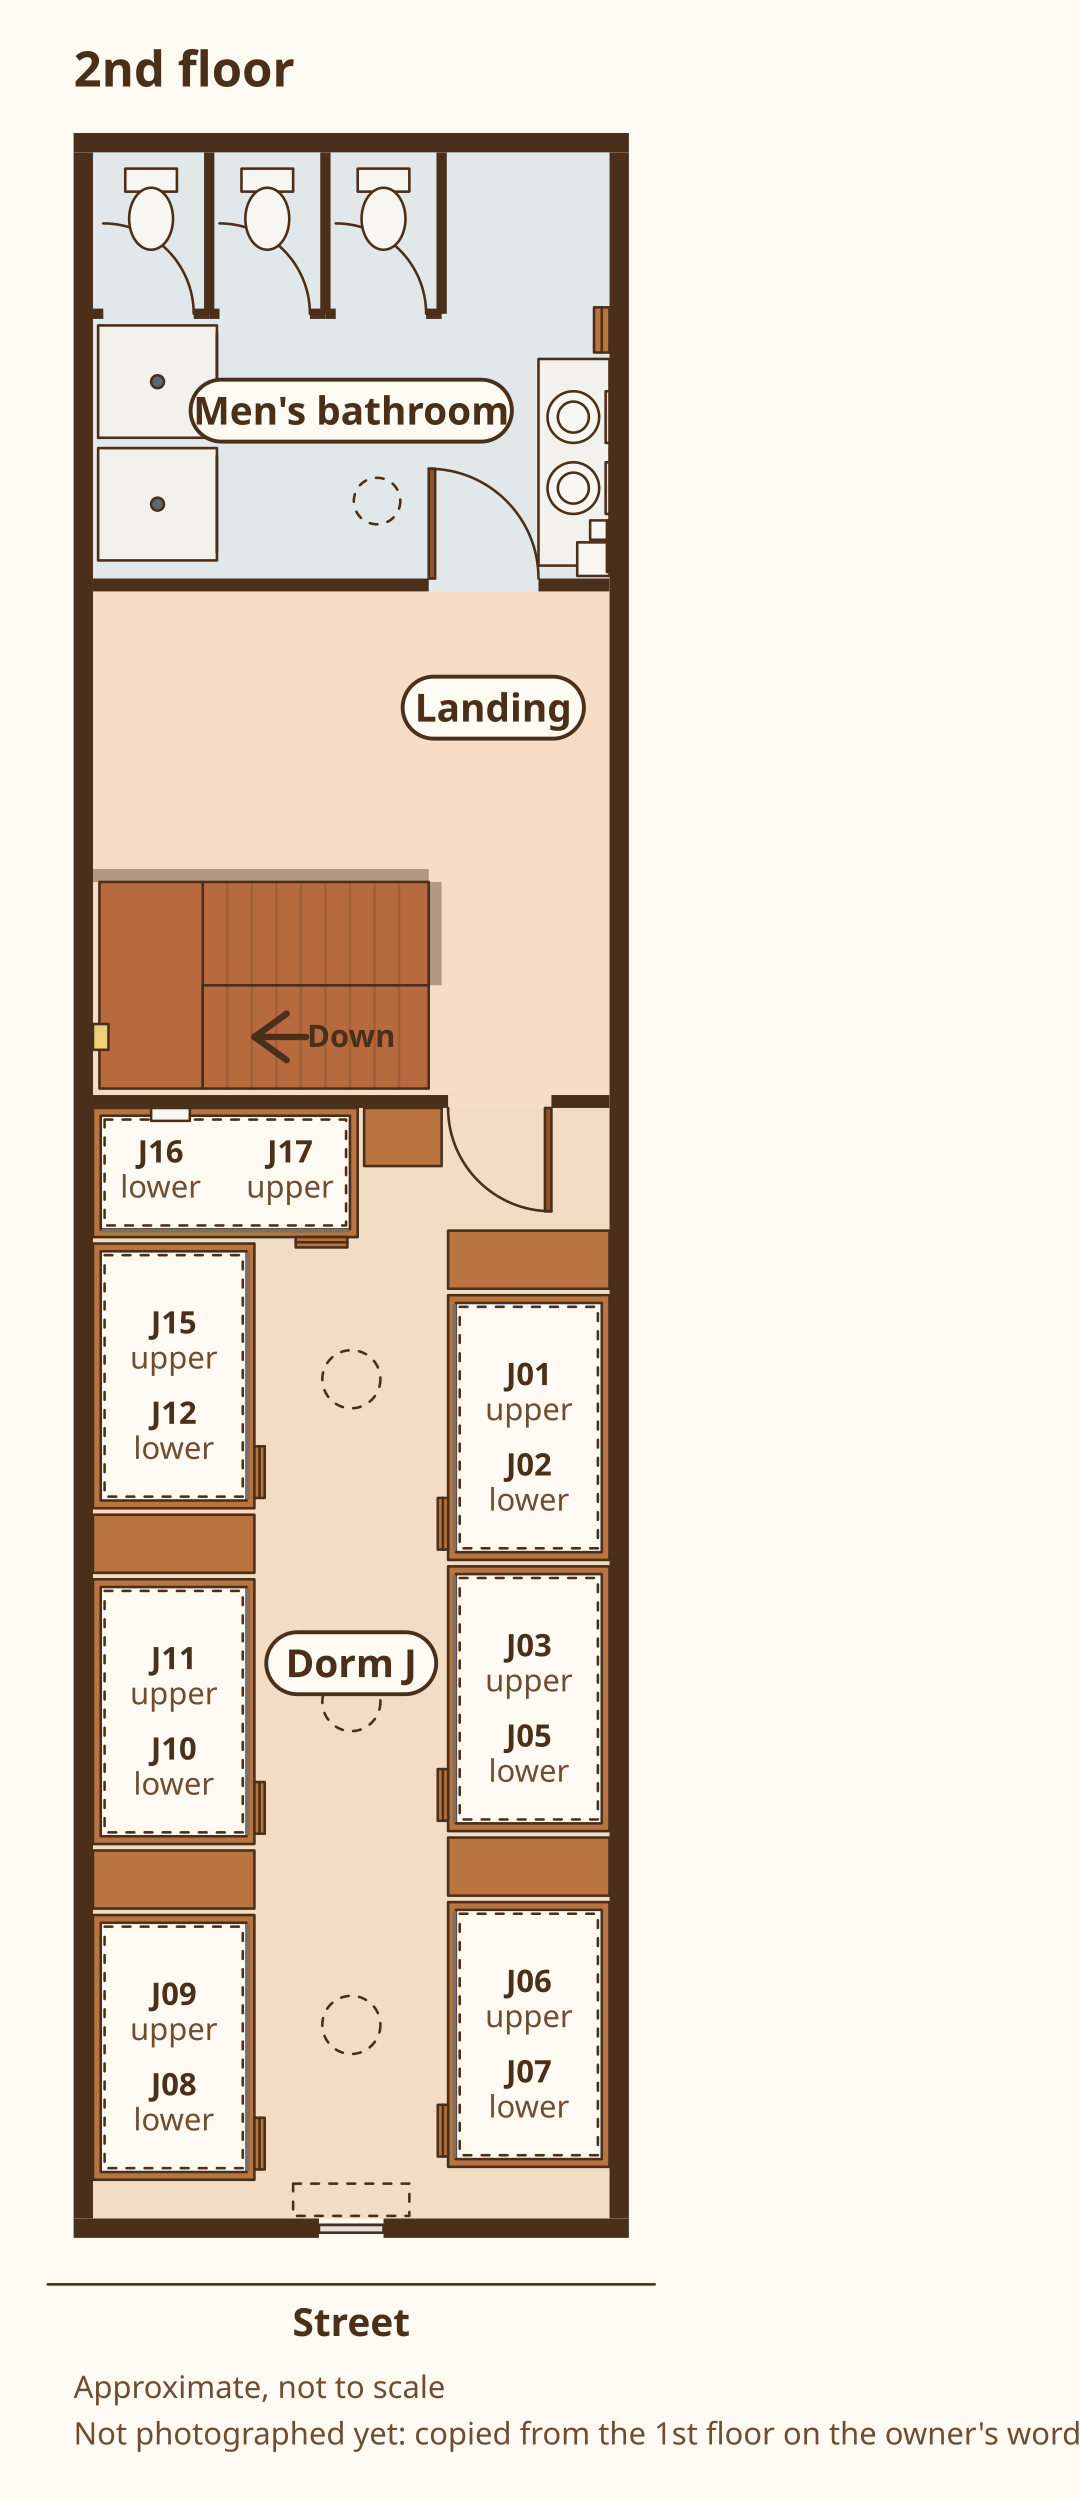
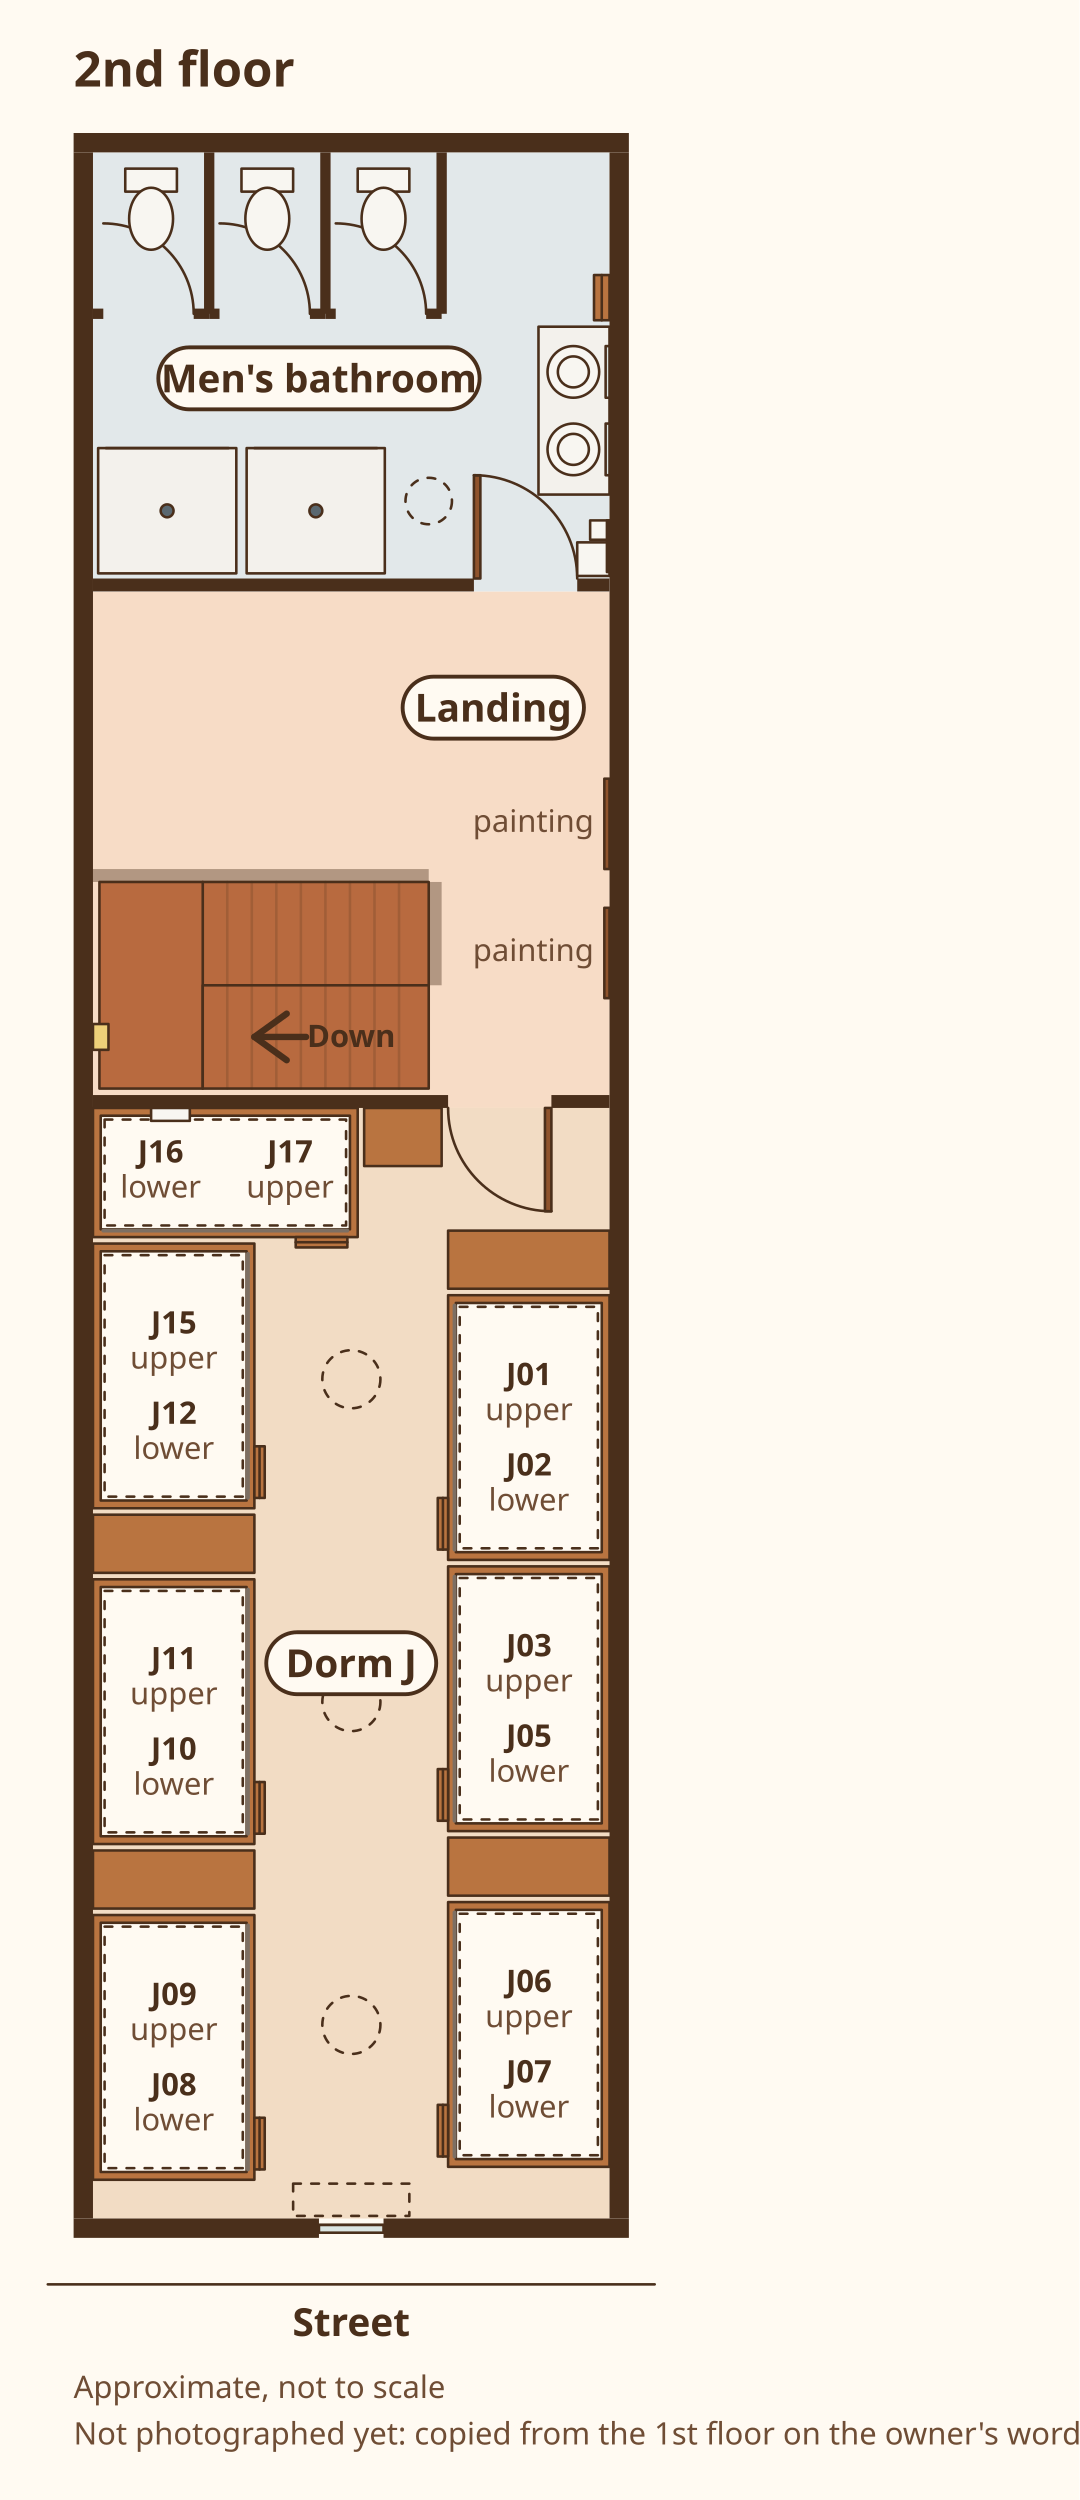
<svg xmlns="http://www.w3.org/2000/svg" class="hj-auto" viewBox="-36 -59 418 968" width="418" height="968" role="img" aria-labelledby="title desc">
  <style>.hj-auto{stroke:#4a2f1b;stroke-width:1;stroke-linecap:round;stroke-linejoin:round}.hj-auto path{vector-effect:non-scaling-stroke}.hj-auto text{stroke:none;font-family:Figtree,"Noto Sans Lao",system-ui,sans-serif}.hj-auto .b{fill:none;stroke-width:2.5}.hj-auto .dl{fill:none;stroke-dasharray:3 4}.hj-auto .h{stroke-width:1}.hj-auto .lb{fill:#fffaf2;stroke-width:1.5}.hj-auto .lc{fill:#6f4d35;font-size:12px}.hj-auto .ls{fill:#4a2f1b;font-size:12px;font-weight:600}.hj-auto .lt{fill:#4a2f1b;font-size:19px;font-weight:600}.hj-auto .lx{fill:#4a2f1b;font-size:15px;font-weight:600}.hj-auto .n{fill:none}.hj-auto .ns{stroke:none}.hj-auto .o{stroke-width:1.5}.hj-auto .tg{fill:none;stroke-opacity:.2}.hj-auto .wf{fill:#4a2f1b;stroke:none}.hj-auto .wl{fill:none;stroke-width:4;stroke-linecap:butt}.hj-auto .wp{fill:#4a2f1b;stroke:none;opacity:.4}.hj-auto .bt0{fill:#f3f1ec}.hj-auto .fs0{fill:#5a6870}.hj-auto .gl0{fill:#dbe5e2}.hj-auto .kcu{stroke:#7d6f63}.hj-auto .la0{fill:#eed079}.hj-auto .pa0{fill:#fffaf2}.hj-auto .t-path{fill:#f7dcc6}.hj-auto .t-sleep{fill:#f2dcc4}.hj-auto .t-wash{fill:#e2e8ea}.hj-auto .tc0{fill:#b86a3f}.hj-auto .wd0{fill:#b97440}.hj-auto .wh0{fill:#f8f6f1}.hj-auto .wk0{fill:#8f532c}@media (prefers-color-scheme:dark){.hj-auto{stroke:#dccdb6}.hj-auto .lb{fill:#2c1e13}.hj-auto .lc{fill:#cbb89c}.hj-auto .ls{fill:#f1e4cf}.hj-auto .lt{fill:#f1e4cf}.hj-auto .lx{fill:#f1e4cf}.hj-auto .wf{fill:#dccdb6}.hj-auto .wp{fill:#dccdb6}.hj-auto .bt0{fill:#57514b}.hj-auto .fs0{fill:#2f3a40}.hj-auto .gl0{fill:#e2b25a}.hj-auto .kcu{stroke:#5d5750}.hj-auto .la0{fill:#f2d98a}.hj-auto .pa0{fill:#3a2b1f}.hj-auto .t-path{fill:#40291b}.hj-auto .t-sleep{fill:#3f2b1d}.hj-auto .t-wash{fill:#36302b}.hj-auto .tc0{fill:#8f5334}.hj-auto .wd0{fill:#7d4526}.hj-auto .wh0{fill:#5f5a54}.hj-auto .wk0{fill:#5e3219}}</style>
  <path class="pa0 ns" d="M-36 -59L382 -59L382 909L-36 909Z" />
  <g id="floor-floor2" data-floor="floor2" data-level="2" data-confirmed="false">
    <g id="area-dorm-j" data-area="dorm-j" data-kind="sleep" data-confirmed="false">
      <path class="t-sleep ns" d="M0 370L200 370L200 800L0 800Z" />
    </g>
    <g id="area-landing-2" data-area="landing-2" data-kind="path" data-confirmed="false">
      <path class="t-path ns" d="M0 170L200 170L200 370L0 370Z" />
    </g>
    <g id="area-bath-men" data-area="bath-men" data-kind="wash" data-confirmed="false">
      <path class="t-wash ns" d="M0 0L200 0L200 170L0 170Z" />
    </g>
    <g data-stairs="down" data-area="landing-1">
      <path class="tc0" d="M42.5 282.5L130 282.5L130 322.5L42.5 322.5Z" />
      <path class="tg" d="M52 322.5L52 282.5M61.5 322.5L61.5 282.5M71 322.5L71 282.5M80.5 322.5L80.5 282.5M90 322.5L90 282.5M99.5 322.5L99.5 282.5M109 322.5L109 282.5M118.5 322.5L118.5 282.5" />
    </g>
    <g data-stairs="down" data-area="landing-1">
      <path class="tc0" d="M2.5 282.5L42.5 282.5L42.5 362.5L2.5 362.5Z" />
    </g>
    <g data-stairs="down" data-area="landing-1">
      <path class="tc0" d="M42.5 322.5L130 322.5L130 362.5L42.5 362.5Z" />
      <path class="tg" d="M52 362.5L52 322.5M61.5 362.5L61.5 322.5M71 362.5L71 322.5M80.5 362.5L80.5 322.5M90 362.5L90 322.5M99.5 362.5L99.5 322.5M109 362.5L109 322.5M118.5 362.5L118.5 322.5" />
      <path class="b n" d="M82.5 342.5L62.5 342.5" />
      <path class="b n" d="M75 351.5L62.5 342.5L75 333.5" />
      <text class="ls" x="100" y="346.4" text-anchor="middle" textLength="28.4" lengthAdjust="spacingAndGlyphs">Down</text>
    </g>
    <g id="fx-window-j-low" data-fixture="window" data-area="dorm-j" data-room="dorm-j">
      <path class="gl0" d="M87.5 802.5L112.5 802.5L112.5 805.5L87.5 805.5Z" />
    </g>
    <g id="fx-window-j-high" data-fixture="window" data-area="dorm-j" data-room="dorm-j">
      <path class="gl0" d="M87.5 802.5L112.5 802.5L112.5 805.5L87.5 805.5Z" />
    </g>
    <g id="fx-pod-J02" data-fixture="pod" data-label="J02" data-area="dorm-j" data-room="dorm-j" data-confirmed="false">
      <path class="wd0" d="M137.5 442.5L200 442.5L200 545L137.5 545Z" />
      <path class="pa0" d="M140.5 445.5L197 445.5L197 542L140.5 542Z" />
      <path class="o n kcu" d="M140 541L140 446.5" />
      <text class="ls" x="168.8" y="512.3" text-anchor="middle" textLength="23.1" lengthAdjust="spacingAndGlyphs">J02</text>
      <text class="lc" x="168.8" y="525.9" text-anchor="middle" textLength="22.8" lengthAdjust="spacingAndGlyphs">lower</text>
    </g>
    <g id="fx-pod-J01" data-fixture="pod" data-label="J01" data-area="dorm-j" data-room="dorm-j" data-confirmed="false">
      <path class="dl" d="M142 447L195.5 447L195.5 540.5L142 540.5Z" />
      <text class="ls" x="168.8" y="477.3" text-anchor="middle" textLength="23.1" lengthAdjust="spacingAndGlyphs">J01</text>
      <text class="lc" x="168.8" y="490.9" text-anchor="middle" textLength="22.7" lengthAdjust="spacingAndGlyphs">upper</text>
    </g>
    <g id="fx-ladder-j-1" data-fixture="ladder" data-area="dorm-j" data-room="dorm-j" data-confirmed="false">
      <path class="wd0" d="M133.5 521L137.5 521L137.5 541L133.5 541Z" />
      <path class="h n" d="M135.5 541L135.5 521" />
    </g>
    <g id="fx-pod-J05" data-fixture="pod" data-label="J05" data-area="dorm-j" data-room="dorm-j" data-confirmed="false">
      <path class="wd0" d="M137.5 547.5L200 547.5L200 650L137.5 650Z" />
      <path class="pa0" d="M140.5 550.5L197 550.5L197 647L140.5 647Z" />
      <path class="o n kcu" d="M140 646L140 551.5" />
      <text class="ls" x="168.8" y="617.3" text-anchor="middle" textLength="23.1" lengthAdjust="spacingAndGlyphs">J05</text>
      <text class="lc" x="168.8" y="630.9" text-anchor="middle" textLength="22.8" lengthAdjust="spacingAndGlyphs">lower</text>
    </g>
    <g id="fx-pod-J03" data-fixture="pod" data-label="J03" data-area="dorm-j" data-room="dorm-j" data-confirmed="false">
      <path class="dl" d="M142 552L195.5 552L195.5 645.5L142 645.5Z" />
      <text class="ls" x="168.8" y="582.3" text-anchor="middle" textLength="23.1" lengthAdjust="spacingAndGlyphs">J03</text>
      <text class="lc" x="168.8" y="595.9" text-anchor="middle" textLength="22.7" lengthAdjust="spacingAndGlyphs">upper</text>
    </g>
    <g id="fx-ladder-j-2" data-fixture="ladder" data-area="dorm-j" data-room="dorm-j" data-confirmed="false">
      <path class="wd0" d="M133.5 626L137.5 626L137.5 646L133.5 646Z" />
      <path class="h n" d="M135.5 646L135.5 626" />
    </g>
    <g id="fx-pod-J07" data-fixture="pod" data-label="J07" data-area="dorm-j" data-room="dorm-j" data-confirmed="false">
      <path class="wd0" d="M137.5 677.5L200 677.5L200 780L137.5 780Z" />
      <path class="pa0" d="M140.5 680.5L197 680.5L197 777L140.5 777Z" />
      <path class="o n kcu" d="M140 776L140 681.5" />
      <text class="ls" x="168.8" y="747.3" text-anchor="middle" textLength="23.1" lengthAdjust="spacingAndGlyphs">J07</text>
      <text class="lc" x="168.8" y="760.9" text-anchor="middle" textLength="22.8" lengthAdjust="spacingAndGlyphs">lower</text>
    </g>
    <g id="fx-pod-J06" data-fixture="pod" data-label="J06" data-area="dorm-j" data-room="dorm-j" data-confirmed="false">
      <path class="dl" d="M142 682L195.5 682L195.5 775.5L142 775.5Z" />
      <text class="ls" x="168.8" y="712.3" text-anchor="middle" textLength="23.1" lengthAdjust="spacingAndGlyphs">J06</text>
      <text class="lc" x="168.8" y="725.9" text-anchor="middle" textLength="22.7" lengthAdjust="spacingAndGlyphs">upper</text>
    </g>
    <g id="fx-ladder-j-3" data-fixture="ladder" data-area="dorm-j" data-room="dorm-j" data-confirmed="false">
      <path class="wd0" d="M133.5 756L137.5 756L137.5 776L133.5 776Z" />
      <path class="h n" d="M135.5 776L135.5 756" />
    </g>
    <g id="fx-pod-J08" data-fixture="pod" data-label="J08" data-area="dorm-j" data-room="dorm-j" data-confirmed="false">
      <path class="wd0" d="M0 682.5L62.5 682.5L62.5 785L0 785Z" />
      <path class="pa0" d="M3 685.5L59.5 685.5L59.5 782L3 782Z" />
      <path class="o n kcu" d="M60 781L60 686.5" />
      <text class="ls" x="31.3" y="752.3" text-anchor="middle" textLength="23.1" lengthAdjust="spacingAndGlyphs">J08</text>
      <text class="lc" x="31.3" y="765.9" text-anchor="middle" textLength="22.8" lengthAdjust="spacingAndGlyphs">lower</text>
    </g>
    <g id="fx-pod-J09" data-fixture="pod" data-label="J09" data-area="dorm-j" data-room="dorm-j" data-confirmed="false">
      <path class="dl" d="M4.5 687L58 687L58 780.5L4.5 780.5Z" />
      <text class="ls" x="31.3" y="717.3" text-anchor="middle" textLength="23.1" lengthAdjust="spacingAndGlyphs">J09</text>
      <text class="lc" x="31.3" y="730.9" text-anchor="middle" textLength="22.7" lengthAdjust="spacingAndGlyphs">upper</text>
    </g>
    <g id="fx-ladder-j-4" data-fixture="ladder" data-area="dorm-j" data-room="dorm-j" data-confirmed="false">
      <path class="wd0" d="M62.5 761L66.5 761L66.5 781L62.5 781Z" />
      <path class="h n" d="M64.5 781L64.5 761" />
    </g>
    <g id="fx-pod-J10" data-fixture="pod" data-label="J10" data-area="dorm-j" data-room="dorm-j" data-confirmed="false">
      <path class="wd0" d="M0 552.5L62.5 552.5L62.5 655L0 655Z" />
      <path class="pa0" d="M3 555.5L59.5 555.5L59.5 652L3 652Z" />
      <path class="o n kcu" d="M60 651L60 556.5" />
      <text class="ls" x="31.3" y="622.3" text-anchor="middle" textLength="23.1" lengthAdjust="spacingAndGlyphs">J10</text>
      <text class="lc" x="31.3" y="635.9" text-anchor="middle" textLength="22.8" lengthAdjust="spacingAndGlyphs">lower</text>
    </g>
    <g id="fx-pod-J11" data-fixture="pod" data-label="J11" data-area="dorm-j" data-room="dorm-j" data-confirmed="false">
      <path class="dl" d="M4.5 557L58 557L58 650.5L4.5 650.5Z" />
      <text class="ls" x="31.3" y="587.3" text-anchor="middle" textLength="23.1" lengthAdjust="spacingAndGlyphs">J11</text>
      <text class="lc" x="31.3" y="600.9" text-anchor="middle" textLength="22.7" lengthAdjust="spacingAndGlyphs">upper</text>
    </g>
    <g id="fx-ladder-j-5" data-fixture="ladder" data-area="dorm-j" data-room="dorm-j" data-confirmed="false">
      <path class="wd0" d="M62.5 631L66.5 631L66.5 651L62.5 651Z" />
      <path class="h n" d="M64.5 651L64.5 631" />
    </g>
    <g id="fx-pod-J12" data-fixture="pod" data-label="J12" data-area="dorm-j" data-room="dorm-j" data-confirmed="false">
      <path class="wd0" d="M0 422.5L62.5 422.5L62.5 525L0 525Z" />
      <path class="pa0" d="M3 425.5L59.5 425.5L59.5 522L3 522Z" />
      <path class="o n kcu" d="M60 521L60 426.5" />
      <text class="ls" x="31.3" y="492.3" text-anchor="middle" textLength="23.1" lengthAdjust="spacingAndGlyphs">J12</text>
      <text class="lc" x="31.3" y="505.9" text-anchor="middle" textLength="22.8" lengthAdjust="spacingAndGlyphs">lower</text>
    </g>
    <g id="fx-pod-J15" data-fixture="pod" data-label="J15" data-area="dorm-j" data-room="dorm-j" data-confirmed="false">
      <path class="dl" d="M4.5 427L58 427L58 520.5L4.5 520.5Z" />
      <text class="ls" x="31.3" y="457.3" text-anchor="middle" textLength="23.1" lengthAdjust="spacingAndGlyphs">J15</text>
      <text class="lc" x="31.3" y="470.9" text-anchor="middle" textLength="22.7" lengthAdjust="spacingAndGlyphs">upper</text>
    </g>
    <g id="fx-ladder-j-6" data-fixture="ladder" data-area="dorm-j" data-room="dorm-j" data-confirmed="false">
      <path class="wd0" d="M62.5 501L66.5 501L66.5 521L62.5 521Z" />
      <path class="h n" d="M64.5 521L64.5 501" />
    </g>
    <g id="fx-pod-J16" data-fixture="pod" data-label="J16" data-area="dorm-j" data-room="dorm-j" data-confirmed="false">
      <path class="wd0" d="M0 370L102.5 370L102.5 420L0 420Z" />
      <path class="pa0" d="M3 373L99.5 373L99.5 417L3 417Z" />
      <path class="o n kcu" d="M4 417.5L98.5 417.5" />
      <text class="ls" x="26.2" y="391.1" text-anchor="middle" textLength="23.1" lengthAdjust="spacingAndGlyphs">J16</text>
      <text class="lc" x="26.2" y="404.7" text-anchor="middle" textLength="22.8" lengthAdjust="spacingAndGlyphs">lower</text>
    </g>
    <g id="fx-pod-J17" data-fixture="pod" data-label="J17" data-area="dorm-j" data-room="dorm-j" data-confirmed="false">
      <path class="dl" d="M4.5 374.5L98 374.5L98 415.5L4.5 415.5Z" />
      <text class="ls" x="76.3" y="391.1" text-anchor="middle" textLength="23.1" lengthAdjust="spacingAndGlyphs">J17</text>
      <text class="lc" x="76.3" y="404.7" text-anchor="middle" textLength="22.7" lengthAdjust="spacingAndGlyphs">upper</text>
    </g>
    <g id="fx-ladder-j-7" data-fixture="ladder" data-area="dorm-j" data-room="dorm-j" data-confirmed="false">
      <path class="wd0" d="M78.5 420L98.5 420L98.5 424L78.5 424Z" />
      <path class="h n" d="M78.5 422L98.5 422" />
    </g>
    <g id="fx-locker-J01" data-fixture="locker" data-label="J01" data-area="dorm-j" data-room="dorm-j" data-confirmed="false">
      <path class="wd0" d="M137.5 417.5L200 417.5L200 440L137.5 440Z" />
    </g>
    <g id="fx-locker-J05" data-fixture="locker" data-label="J05" data-area="dorm-j" data-room="dorm-j" data-confirmed="false">
      <path class="wd0" d="M137.5 652.5L200 652.5L200 675L137.5 675Z" />
    </g>
    <g id="fx-locker-J08" data-fixture="locker" data-label="J08" data-area="dorm-j" data-room="dorm-j" data-confirmed="false">
      <path class="wd0" d="M0 657.5L62.5 657.5L62.5 680L0 680Z" />
    </g>
    <g id="fx-locker-J11" data-fixture="locker" data-label="J11" data-area="dorm-j" data-room="dorm-j" data-confirmed="false">
      <path class="wd0" d="M0 527.5L62.5 527.5L62.5 550L0 550Z" />
    </g>
    <g id="fx-locker-J15" data-fixture="locker" data-label="J15" data-area="dorm-j" data-room="dorm-j" data-confirmed="false">
      <path class="wd0" d="M105 370L135 370L135 392.5L105 392.5Z" />
    </g>
    <g id="fx-door-dorm-j" data-fixture="door-leaf" data-label="J" data-area="dorm-j" data-room="dorm-j" data-confirmed="false">
      <path class="wk0" d="M175 370L177.5 370L177.5 410L175 410Z" />
      <path class="h n" d="M177.5 410C155.4 410 137.5 392.1 137.5 370" />
    </g>
    <g id="fx-door-bath-men" data-fixture="door-leaf" data-label="Men" data-area="bath-men" data-room="bath-men" data-confirmed="false">
-       <path class="wk0" d="M130 122.5L132.5 122.5L132.5 165L130 165Z" />
-       <path class="h n" d="M130 122.5C153.5 122.5 172.5 141.5 172.5 165" />
+       <path class="wk0" d="M147.5 125L150 125L150 165L147.5 165Z" />
+       <path class="h n" d="M147.5 125C169.6 125 187.5 142.9 187.5 165" />
    </g>
    <g id="fx-vanity-men" data-fixture="vanity" data-area="bath-men" data-room="bath-men" data-confirmed="false">
-       <path class="bt0" d="M172.5 80L200 80L200 160L172.5 160Z" />
+       <path class="bt0" d="M172.5 67.5L200 67.5L200 132.5L172.5 132.5Z" />
    </g>
    <g id="fx-basin-men-1" data-fixture="basin" data-area="bath-men" data-room="bath-men" data-confirmed="false">
-       <path class="wh0" d="M196 130C196 135.5 191.5 140 186 140C180.5 140 176 135.5 176 130C176 124.5 180.5 120 186 120C191.5 120 196 124.5 196 130Z" />
-       <path class="h n" d="M192 130C192 133.3 189.3 136 186 136C182.7 136 180 133.3 180 130C180 126.7 182.7 124 186 124C189.3 124 192 126.7 192 130Z" />
+       <path class="wh0" d="M196 115C196 120.5 191.5 125 186 125C180.5 125 176 120.5 176 115C176 109.5 180.5 105 186 105C191.5 105 196 109.5 196 115Z" />
+       <path class="h n" d="M192 115C192 118.3 189.3 121 186 121C182.7 121 180 118.3 180 115C180 111.7 182.7 109 186 109C189.3 109 192 111.7 192 115Z" />
    </g>
    <g id="fx-basin-men-2" data-fixture="basin" data-area="bath-men" data-room="bath-men" data-confirmed="false">
-       <path class="wh0" d="M196 102.5C196 108 191.5 112.5 186 112.5C180.5 112.5 176 108 176 102.5C176 97 180.5 92.5 186 92.5C191.5 92.5 196 97 196 102.5Z" />
-       <path class="h n" d="M192 102.5C192 105.8 189.3 108.5 186 108.5C182.7 108.5 180 105.8 180 102.5C180 99.2 182.7 96.5 186 96.5C189.3 96.5 192 99.2 192 102.5Z" />
+       <path class="wh0" d="M196 85C196 90.5 191.5 95 186 95C180.5 95 176 90.5 176 85C176 79.5 180.5 75 186 75C191.5 75 196 79.5 196 85Z" />
+       <path class="h n" d="M192 85C192 88.3 189.3 91 186 91C182.7 91 180 88.3 180 85C180 81.7 182.7 79 186 79C189.3 79 192 81.7 192 85Z" />
    </g>
    <g id="fx-ladder-hatch-men" data-fixture="ladder-wall" data-area="bath-men" data-room="bath-men" data-confirmed="false">
-       <path class="wd0" d="M194 60L200 60L200 77.5L194 77.5Z" />
-       <path class="h n" d="M197 77.5L197 60" />
+       <path class="wd0" d="M194 47.5L200 47.5L200 65L194 65Z" />
+       <path class="h n" d="M197 65L197 47.5" />
    </g>
    <g id="fx-stall-men-1" data-fixture="toilet-stall" data-area="bath-men" data-room="bath-men" data-confirmed="false">
      <path class="wl" d="M45 62.5L45 0" />
      <path class="wl" d="M0 62.5L4 62.5" />
      <path class="wl" d="M39 62.5L45 62.5" />
      <path class="h n" d="M39 62.5C39 43.2 23.3 27.5 4 27.5" />
    </g>
    <g id="fx-toilet-men-1" data-fixture="toilet" data-area="bath-men" data-room="bath-men" data-confirmed="false">
      <path class="wh0" d="M12.5 6.3L32.5 6.3L32.5 15.2L12.5 15.2Z" />
      <path class="wh0" d="M31 25.7C31 19.1 27.2 13.7 22.5 13.7C17.8 13.7 14 19.1 14 25.7C14 32.4 17.8 37.7 22.5 37.7C27.2 37.7 31 32.4 31 25.7Z" />
    </g>
    <g id="fx-stall-men-2" data-fixture="toilet-stall" data-area="bath-men" data-room="bath-men" data-confirmed="false">
      <path class="wl" d="M90 62.5L90 0" />
      <path class="wl" d="M45 62.5L49 62.5" />
      <path class="wl" d="M84 62.5L90 62.5" />
      <path class="h n" d="M84 62.5C84 43.2 68.3 27.5 49 27.5" />
    </g>
    <g id="fx-toilet-men-2" data-fixture="toilet" data-area="bath-men" data-room="bath-men" data-confirmed="false">
      <path class="wh0" d="M57.5 6.3L77.5 6.3L77.5 15.2L57.5 15.2Z" />
      <path class="wh0" d="M76 25.7C76 19.1 72.2 13.7 67.5 13.7C62.8 13.7 59 19.1 59 25.7C59 32.4 62.8 37.7 67.5 37.7C72.2 37.7 76 32.4 76 25.7Z" />
    </g>
    <g id="fx-stall-men-3" data-fixture="toilet-stall" data-area="bath-men" data-room="bath-men" data-confirmed="false">
      <path class="wl" d="M135 62.5L135 0" />
      <path class="wl" d="M90 62.5L94 62.5" />
      <path class="wl" d="M129 62.5L135 62.5" />
      <path class="h n" d="M129 62.5C129 43.2 113.3 27.5 94 27.5" />
    </g>
    <g id="fx-toilet-men-3" data-fixture="toilet" data-area="bath-men" data-room="bath-men" data-confirmed="false">
      <path class="wh0" d="M102.5 6.3L122.5 6.3L122.5 15.2L102.5 15.2Z" />
      <path class="wh0" d="M121 25.7C121 19.1 117.2 13.7 112.5 13.7C107.8 13.7 104 19.1 104 25.7C104 32.4 107.8 37.7 112.5 37.7C117.2 37.7 121 32.4 121 25.7Z" />
    </g>
    <g id="fx-shower-men-1" data-fixture="shower" data-area="bath-men" data-room="bath-men" data-confirmed="false">
-       <path class="bt0" d="M2 114.5L48 114.5L48 158L2 158Z" />
-       <path class="fs0" d="M27.5 136.2C27.5 137.6 26.4 138.7 25 138.7C23.6 138.7 22.5 137.6 22.5 136.2C22.5 134.9 23.6 133.7 25 133.7C26.4 133.7 27.5 134.9 27.5 136.2Z" />
-       <path class="h n" d="M48 155L48 117.5" />
+       <path class="bt0" d="M2 114.5L55.5 114.5L55.5 163L2 163Z" />
+       <path class="fs0" d="M31.2 138.8C31.2 140.1 30.1 141.3 28.7 141.3C27.4 141.3 26.2 140.1 26.2 138.8C26.2 137.4 27.4 136.3 28.7 136.3C30.1 136.3 31.2 137.4 31.2 138.8Z" />
+       <path class="h n" d="M5 114.5L52.5 114.5" />
    </g>
    <g id="fx-shower-men-2" data-fixture="shower" data-area="bath-men" data-room="bath-men" data-confirmed="false">
-       <path class="bt0" d="M2 67L48 67L48 110.5L2 110.5Z" />
-       <path class="fs0" d="M27.5 88.8C27.5 90.1 26.4 91.3 25 91.3C23.6 91.3 22.5 90.1 22.5 88.8C22.5 87.4 23.6 86.3 25 86.3C26.4 86.3 27.5 87.4 27.5 88.8Z" />
-       <path class="h n" d="M48 107.5L48 70" />
+       <path class="bt0" d="M59.5 114.5L113 114.5L113 163L59.5 163Z" />
+       <path class="fs0" d="M88.8 138.8C88.8 140.1 87.6 141.3 86.3 141.3C84.9 141.3 83.8 140.1 83.8 138.8C83.8 137.4 84.9 136.3 86.3 136.3C87.6 136.3 88.8 137.4 88.8 138.8Z" />
+       <path class="h n" d="M62.5 114.5L110 114.5" />
    </g>
    <g id="fx-ac-j" data-fixture="ac-indoor" data-area="dorm-j" data-room="dorm-j" data-confirmed="false">
      <path class="dl" d="M77.5 786.5L122.5 786.5L122.5 799L77.5 799Z" />
    </g>
    <g id="fx-fan-j-1" data-fixture="fan-ceiling" data-area="dorm-j" data-room="dorm-j" data-confirmed="false">
      <path class="dl" d="M111.3 725C111.3 731.2 106.2 736.3 100 736.3C93.8 736.3 88.8 731.2 88.8 725C88.8 718.8 93.8 713.8 100 713.8C106.2 713.8 111.3 718.8 111.3 725Z" />
    </g>
    <g id="fx-fan-j-2" data-fixture="fan-ceiling" data-area="dorm-j" data-room="dorm-j" data-confirmed="false">
      <path class="dl" d="M111.3 600C111.3 606.2 106.2 611.3 100 611.3C93.8 611.3 88.8 606.2 88.8 600C88.8 593.8 93.8 588.8 100 588.8C106.2 588.8 111.3 593.8 111.3 600Z" />
    </g>
    <g id="fx-fan-j-3" data-fixture="fan-ceiling" data-area="dorm-j" data-room="dorm-j" data-confirmed="false">
      <path class="dl" d="M111.3 475C111.3 481.2 106.2 486.3 100 486.3C93.8 486.3 88.8 481.2 88.8 475C88.8 468.8 93.8 463.8 100 463.8C106.2 463.8 111.3 468.8 111.3 475Z" />
    </g>
    <g id="fx-fan-exhaust-j" data-fixture="fan-exhaust" data-area="dorm-j" data-room="dorm-j" data-confirmed="false">
      <path class="wh0" d="M22.5 370L37.5 370L37.5 375L22.5 375Z" />
    </g>
+     <g id="fx-painting-2-1" data-fixture="picture-frame" data-area="landing-2" data-room="landing-2" data-confirmed="false">
+       <path class="wk0" d="M198 292.5L200 292.5L200 327.5L198 327.5Z" />
+       <text class="lc" x="170.5" y="313.1" text-anchor="middle" textLength="32" lengthAdjust="spacingAndGlyphs">painting</text>
+     </g>
+     <g id="fx-painting-2-2" data-fixture="picture-frame" data-area="landing-2" data-room="landing-2" data-confirmed="false">
+       <path class="wk0" d="M198 242.5L200 242.5L200 277.5L198 277.5Z" />
+       <text class="lc" x="170.5" y="263.1" text-anchor="middle" textLength="32" lengthAdjust="spacingAndGlyphs">painting</text>
+     </g>
    <g id="fx-wall-lamp-2" data-fixture="wall-lamp" data-area="landing-2" data-room="landing-2" data-confirmed="false">
      <path class="la0" d="M0 337.5L6 337.5L6 347.5L0 347.5Z" />
    </g>
    <g id="fx-mirror-men-1" data-fixture="mirror" data-area="bath-men" data-room="bath-men" data-confirmed="false">
-       <path class="gl0" d="M198.5 120L200 120L200 140L198.5 140Z" />
+       <path class="gl0" d="M198.5 105L200 105L200 125L198.5 125Z" />
    </g>
    <g id="fx-mirror-men-2" data-fixture="mirror" data-area="bath-men" data-room="bath-men" data-confirmed="false">
-       <path class="gl0" d="M198.5 92.5L200 92.5L200 112.5L198.5 112.5Z" />
+       <path class="gl0" d="M198.5 75L200 75L200 95L198.5 95Z" />
    </g>
    <g id="fx-hand-dryer-men" data-fixture="hand-dryer" data-area="bath-men" data-room="bath-men" data-confirmed="false">
      <path class="wh0" d="M187.5 151L200 151L200 164L187.5 164Z" />
    </g>
    <g id="fx-hair-dryer-men" data-fixture="hair-dryer" data-area="bath-men" data-room="bath-men" data-confirmed="false">
      <path class="wh0" d="M192.5 142.5L200 142.5L200 150L192.5 150Z" />
    </g>
    <g id="fx-sign-rules-men" data-fixture="sign-plate" data-label="Bathroom rules" data-area="bath-men" data-room="bath-men" data-confirmed="false">
      <path class="wh0" d="M199 142.5L200 142.5L200 162.5L199 162.5Z" />
    </g>
    <g id="fx-fan-men" data-fixture="fan" data-area="bath-men" data-room="bath-men" data-confirmed="false">
-       <path class="dl" d="M119 135C119 140 115 144 110 144C105 144 101 140 101 135C101 130 105 126 110 126C115 126 119 130 119 135Z" />
+       <path class="dl" d="M139 135C139 140 135 144 130 144C125 144 121 140 121 135C121 130 125 126 130 126C135 126 139 130 139 135Z" />
    </g>
    <g data-walls="">
      <path class="wf" d="M-7.5 800L87.5 800L87.5 807.5L-7.5 807.5Z" />
      <path class="wf" d="M112.5 800L207.5 800L207.5 807.5L112.5 807.5Z" />
      <path class="wf" d="M-7.5 0L0 0L0 800L-7.5 800Z" />
      <path class="wf" d="M200 0L207.5 0L207.5 800L200 800Z" />
      <path class="wf" d="M-7.5 -7.5L207.5 -7.5L207.5 0L-7.5 0Z" />
      <path class="wf" d="M0 365L137.5 365L137.5 370L0 370Z" />
      <path class="wf" d="M177.5 365L200 365L200 370L177.5 370Z" />
      <path class="wp" d="M0 277.5L130 277.5L130 282.5L0 282.5Z" />
      <path class="wp" d="M130 282.5L135 282.5L135 322.5L130 322.5Z" />
-       <path class="wf" d="M0 165L130 165L130 170L0 170Z" />
-       <path class="wf" d="M172.5 165L200 165L200 170L172.5 170Z" />
+       <path class="wf" d="M0 165L147.5 165L147.5 170L0 170Z" />
+       <path class="wf" d="M187.5 165L200 165L200 170L187.5 170Z" />
    </g>
    <g id="labels-floor2" data-labels="" data-floor="floor2">
      <path class="lb" d="M79.1 573L120.9 573C127.5 573 132.9 578.4 132.9 585L132.9 585C132.9 591.6 127.5 597 120.9 597L79.1 597C72.5 597 67.1 591.6 67.1 585L67.1 585C67.1 578.4 72.5 573 79.1 573Z" />
      <text class="lx" x="100" y="590.4" text-anchor="middle" textLength="49.8" lengthAdjust="spacingAndGlyphs">Dorm J</text>
      <path class="lb" d="M131.9 203L178.1 203C184.7 203 190.1 208.4 190.1 215L190.1 215C190.1 221.6 184.7 227 178.1 227L131.9 227C125.3 227 119.9 221.6 119.9 215L119.9 215C119.9 208.4 125.3 203 131.9 203Z" />
      <text class="lx" x="155" y="220.4" text-anchor="middle" textLength="54.2" lengthAdjust="spacingAndGlyphs">Landing</text>
-       <path class="lb" d="M49.8 88L150.2 88C156.9 88 162.2 93.4 162.2 100L162.2 100C162.2 106.6 156.9 112 150.2 112L49.8 112C43.1 112 37.8 106.6 37.8 100L37.8 100C37.8 93.4 43.1 88 49.8 88Z" />
-       <text class="lx" x="100" y="105.4" text-anchor="middle" textLength="108.5" lengthAdjust="spacingAndGlyphs">Men's bathroom</text>
+       <path class="lb" d="M37.3 75.5L137.7 75.5C144.4 75.5 149.7 80.9 149.7 87.5L149.7 87.5C149.7 94.1 144.4 99.5 137.7 99.5L37.3 99.5C30.6 99.5 25.3 94.1 25.3 87.5L25.3 87.5C25.3 80.9 30.6 75.5 37.3 75.5Z" />
+       <text class="lx" x="87.5" y="92.9" text-anchor="middle" textLength="108.5" lengthAdjust="spacingAndGlyphs">Men's bathroom</text>
    </g>
  </g>
  <text class="lt" x="-7.5" y="-25.5" textLength="75.1" lengthAdjust="spacingAndGlyphs">2nd floor</text>
  <path class="h" d="M-17.5 825.5L217.5 825.5" />
  <text class="lx" x="100" y="845.5" text-anchor="middle" textLength="42.3" lengthAdjust="spacingAndGlyphs">Street</text>
  <text class="lc" x="-7.5" y="869.5" textLength="137.9" lengthAdjust="spacingAndGlyphs">Approximate, not to scale</text>
  <text class="lc" x="-7.5" y="887.5" textLength="370.7" lengthAdjust="spacingAndGlyphs">Not photographed yet: copied from the 1st floor on the owner's word.</text>
</svg>
